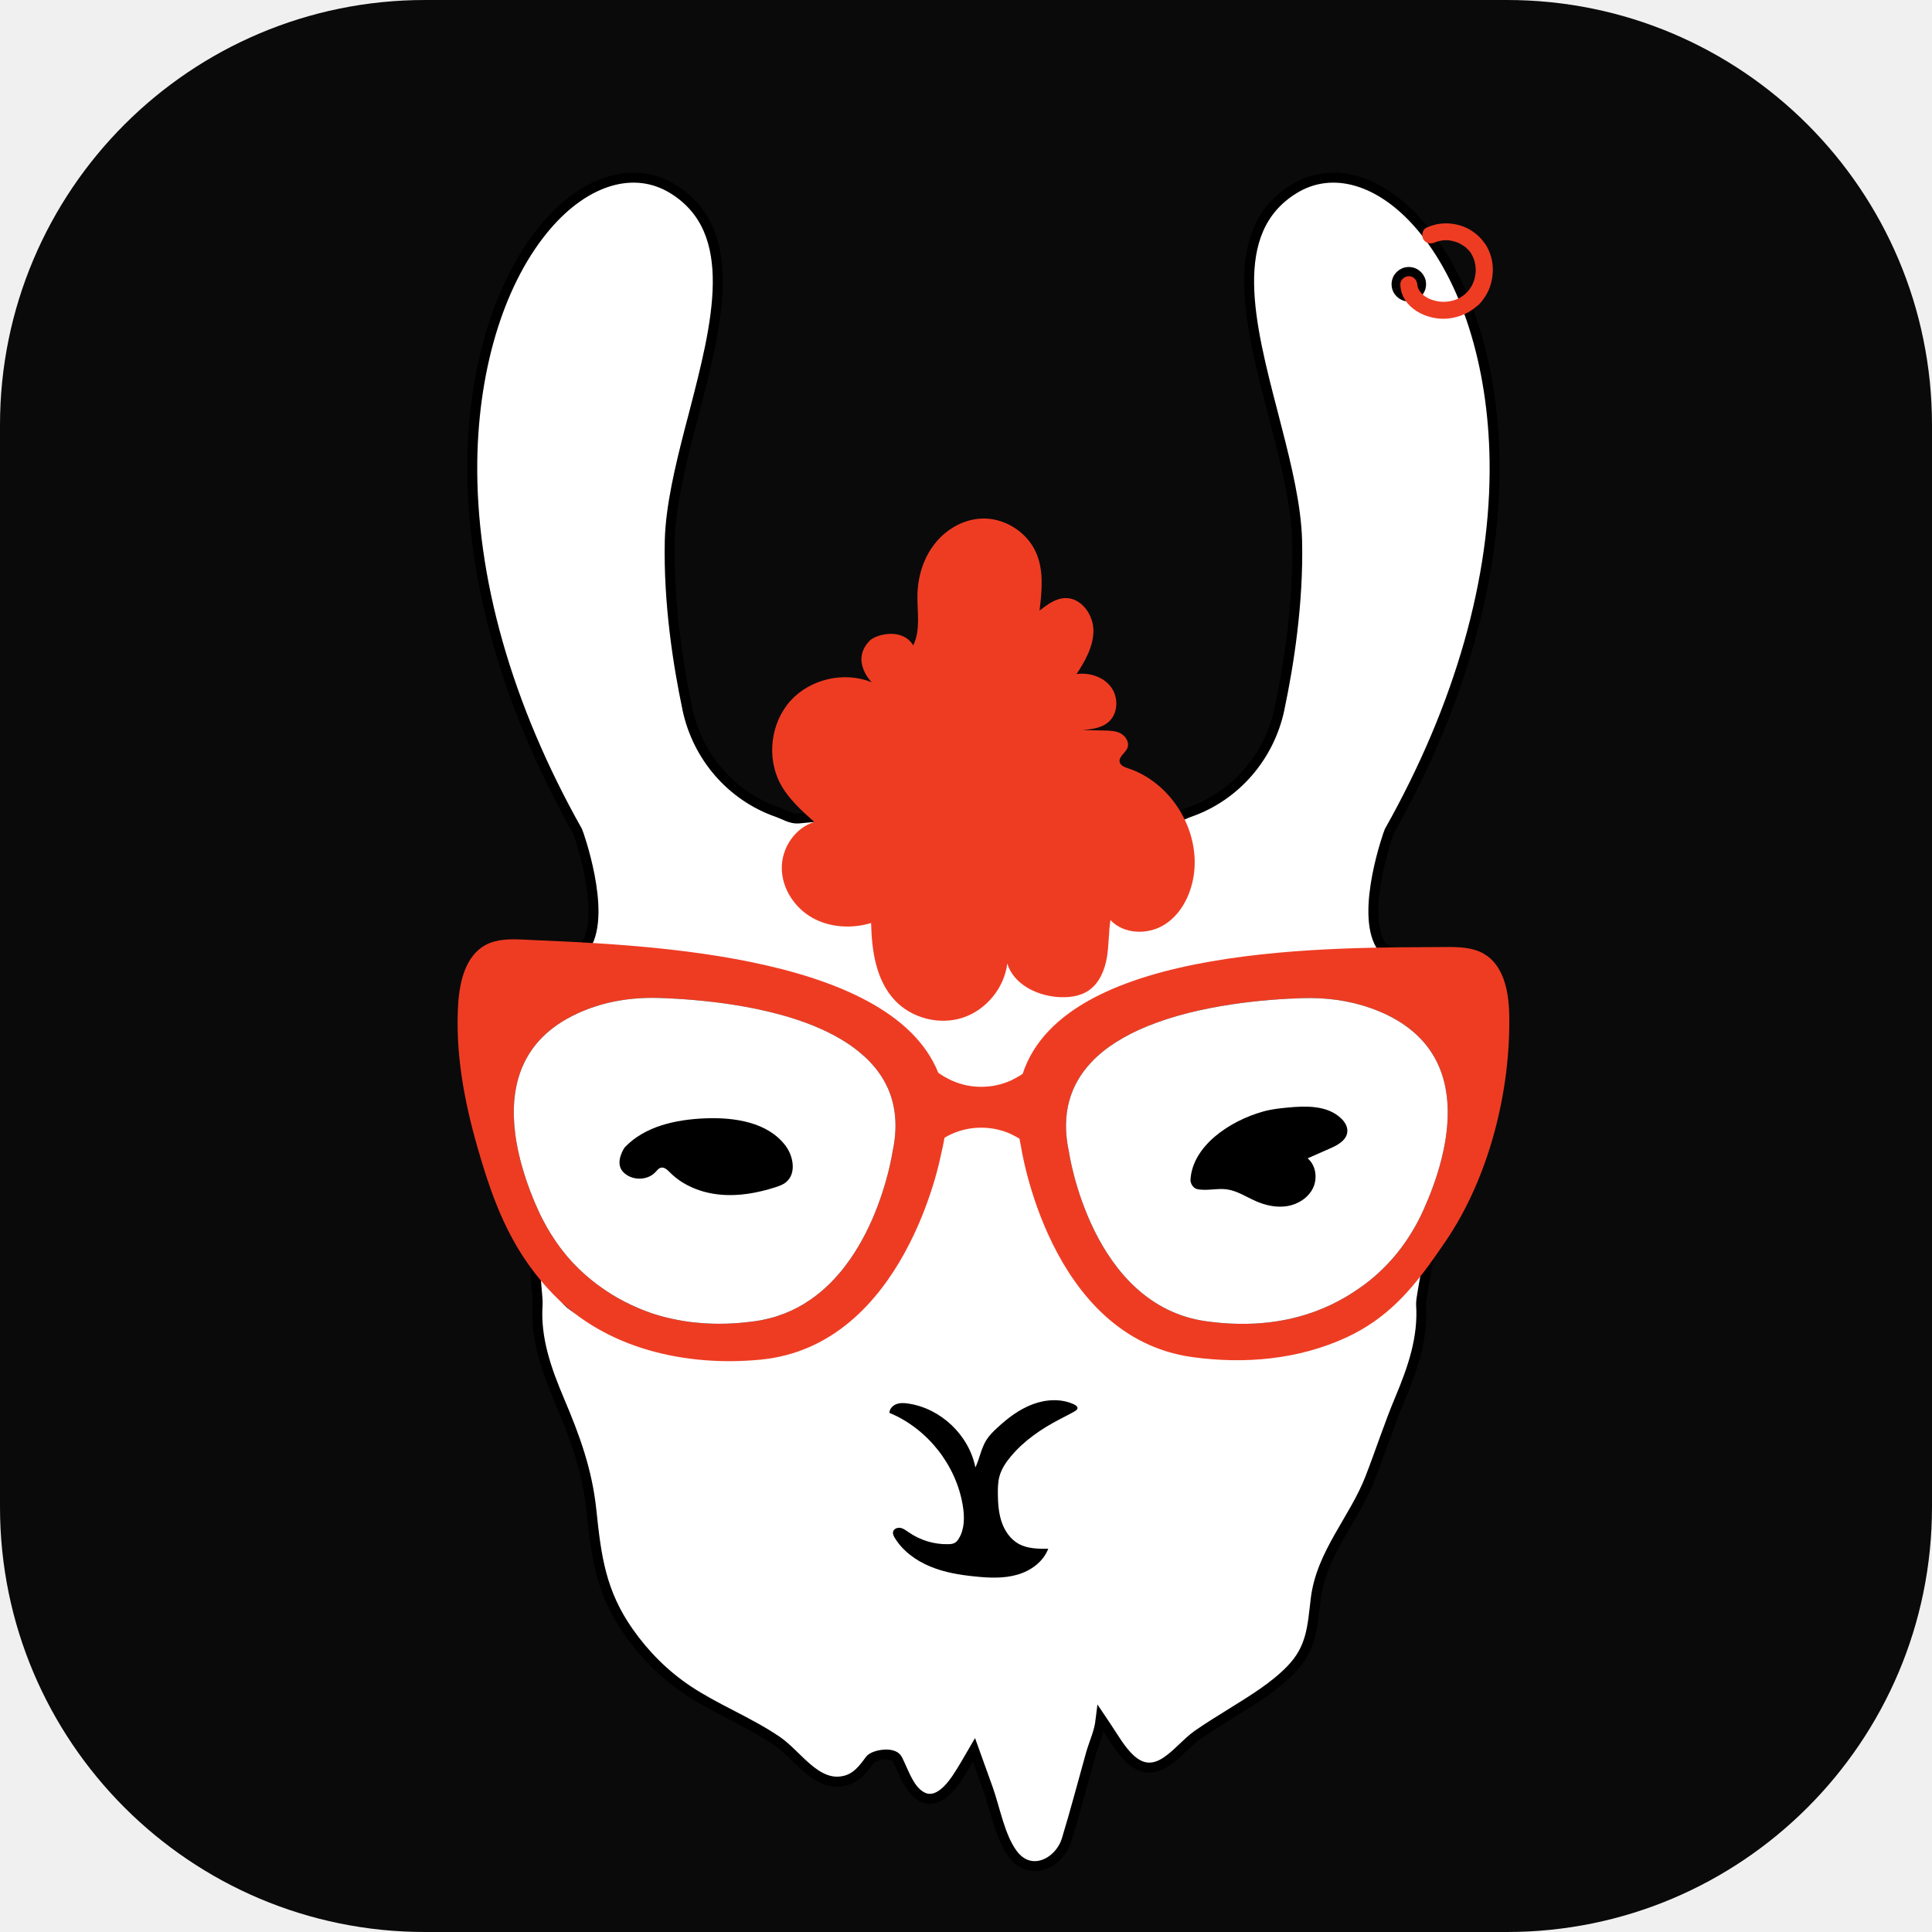
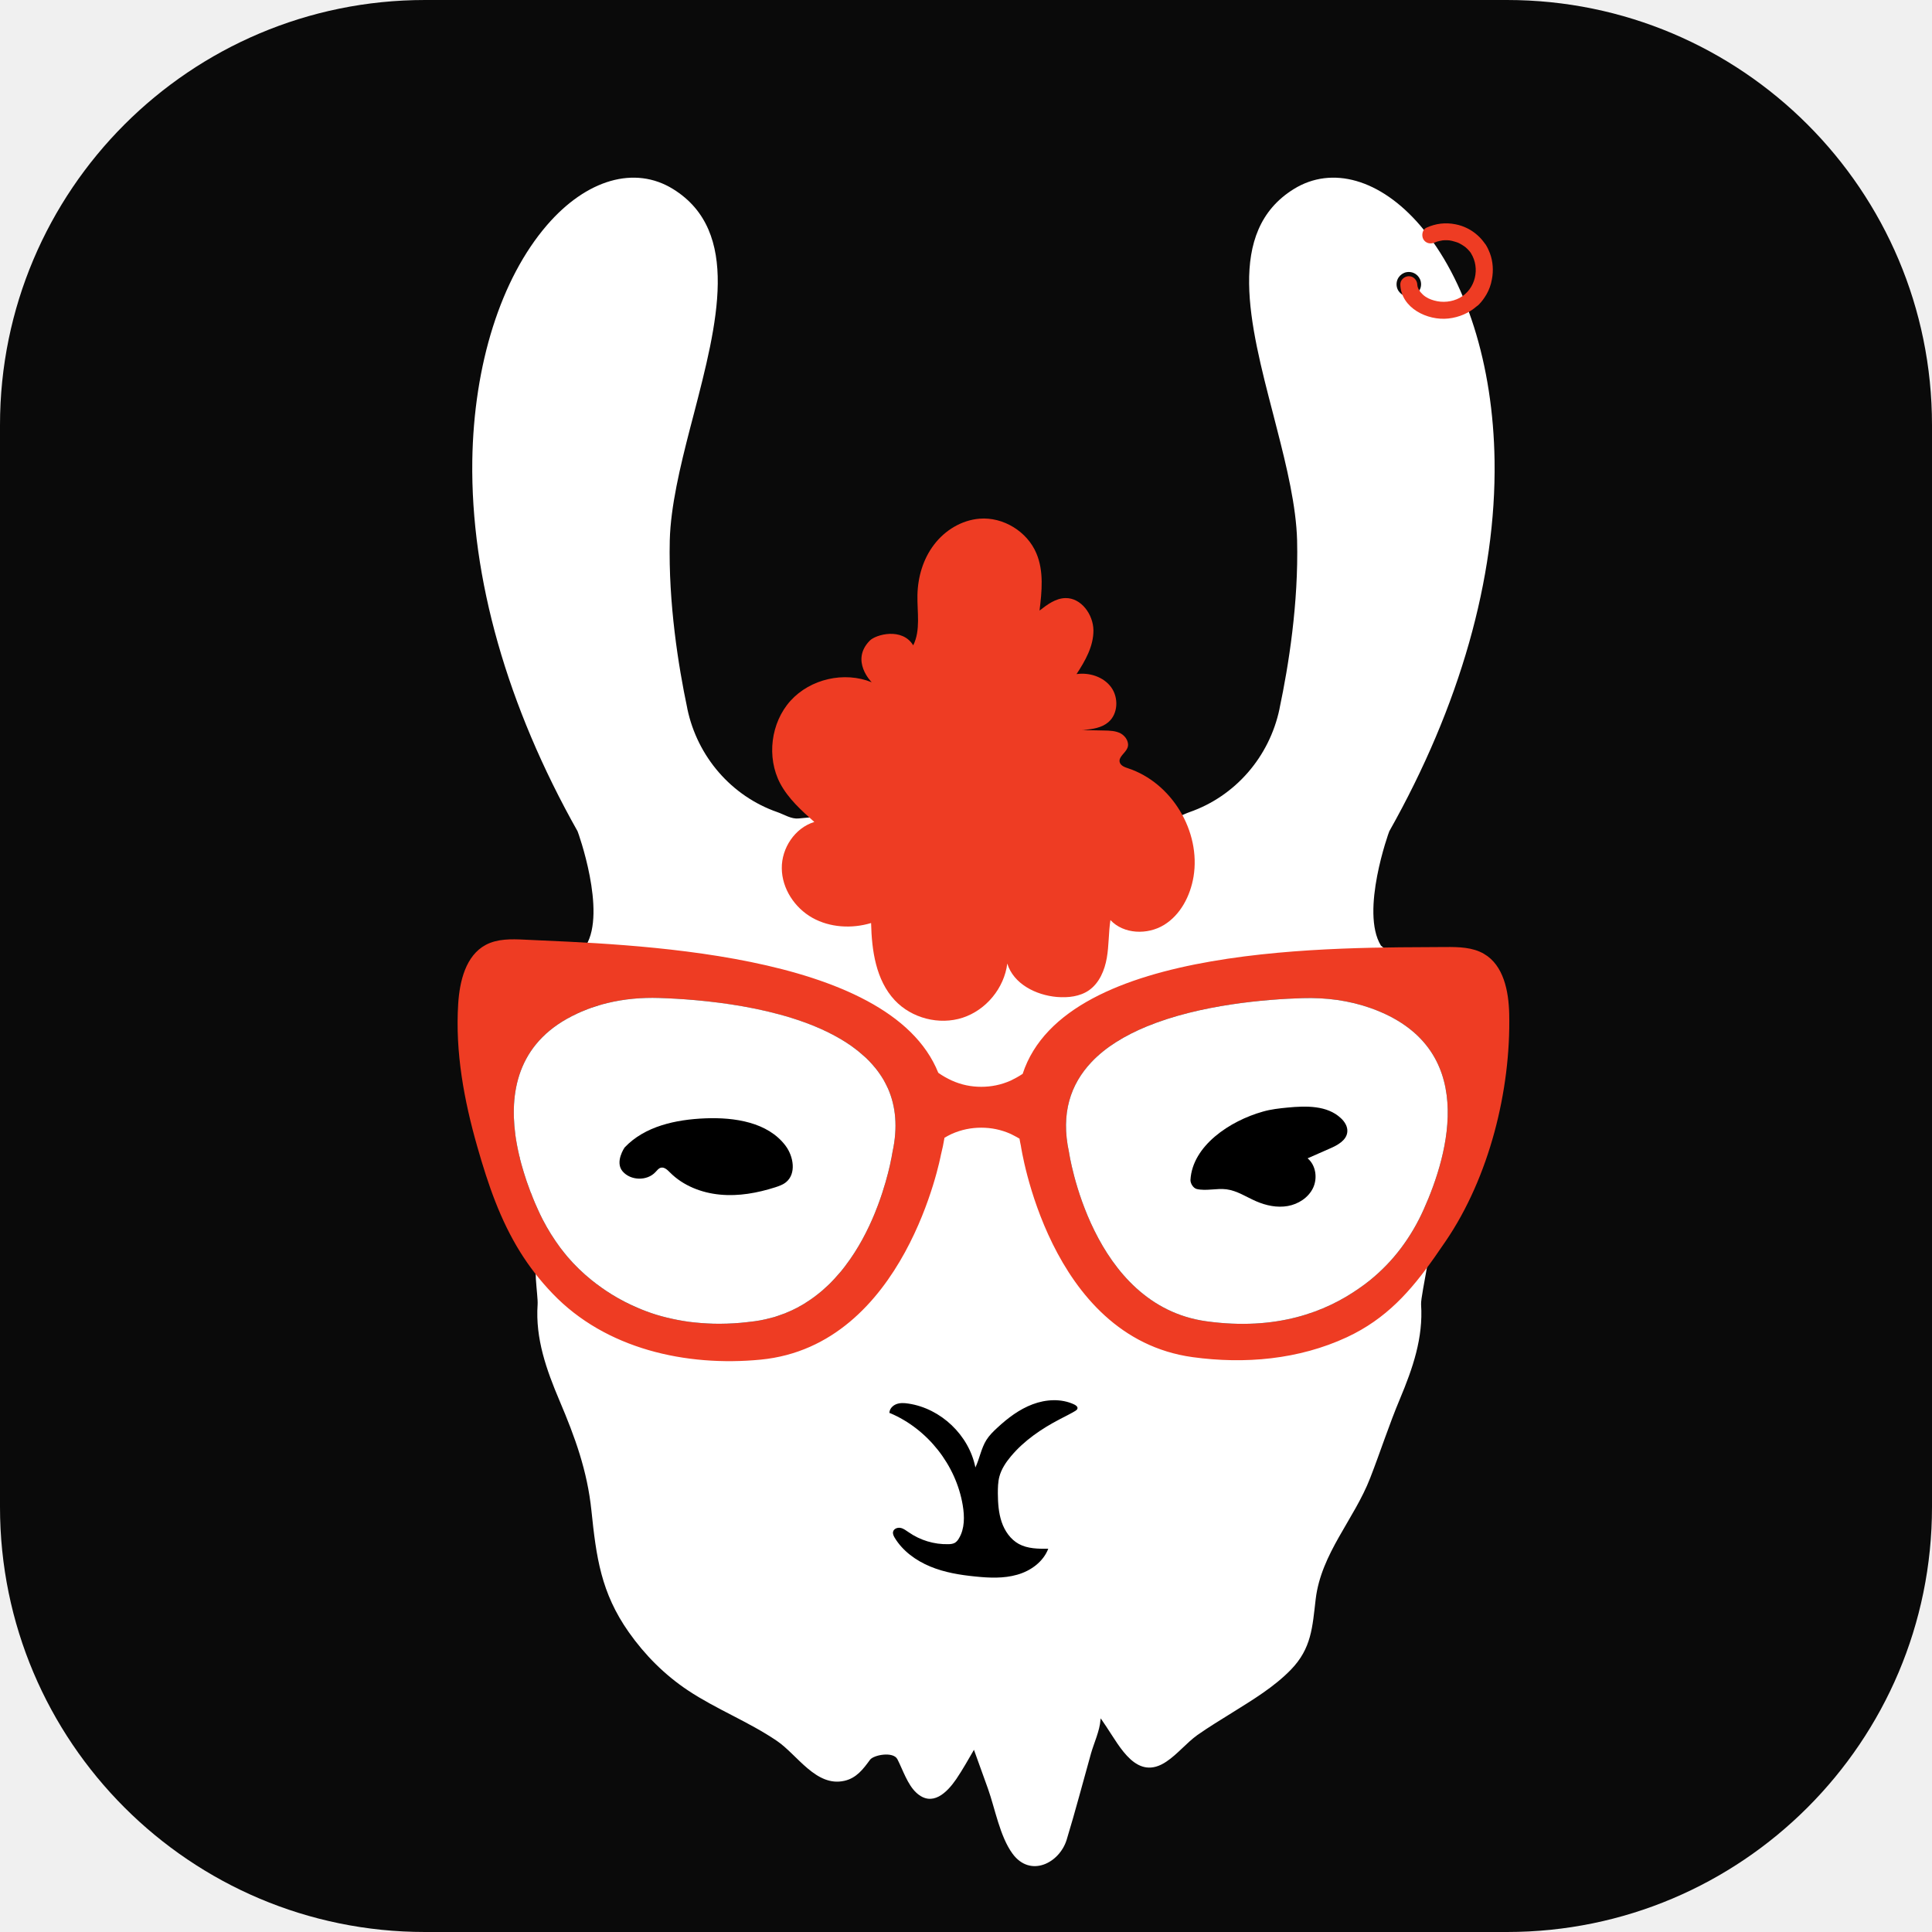
<svg xmlns="http://www.w3.org/2000/svg" viewBox="-40 -6 200 200">
  <rect x="-40" y="-6" width="200" height="200" rx="44" fill="#0a0a0a" />
  <g transform="translate(6 10) scale(.93)">
    <g class="ll-head">
      <g class="ll-ears">
        <path style="fill:#fff" d="m107.35 13.07c.76 0 1.37.61 1.37 1.37 0 .75-.61 1.36-1.37 1.36-.75 0-1.36-.61-1.36-1.36 0-.76.61-1.37 1.36-1.37m-2.17 62.26c7.85-13.93 11.91-28.19 11.72-41.26-.16-10.7-3.18-20.25-8.3-26.2-4.41-5.12-9.79-6.67-14.05-4.03-7.59 4.7-4.9 15.04-2.3 25.03l.43 1.68c1.08 4.19 2.14 8.6 2.24 12.4 .17 7-.96 14-1.94 18.64l-.02.12c-1.12 5.31-4.9 9.71-10.03 11.49-.77.27-1.53.78-2.35.7-14.57-1.44-22.98-1.78-41.15 0-.82.08-1.58-.43-2.35-.7-5.13-1.78-8.91-6.18-10.03-11.49l-.02-.12c-.98-4.64-2.1-11.64-1.94-18.64 .1-3.8 1.16-8.21 2.24-12.4l.44-1.68c2.59-9.99 5.28-20.33-2.31-25.03-4.26-2.64-9.64-1.09-14.05 4.03-5.12 5.95-8.14 15.5-8.3 26.2-.18 13.07 3.87 27.33 11.72 41.26 .04.07 3.25 8.94.93 12.72l-3.23 4.15 8.64-1.22 22.29 3.47 10.49 11.19h8.99 2.54l3.72-6.85 19.69-7.2 20.72.96-5.36-4.5c-2.32-3.78.89-12.65.93-12.72" />
-         <path style="fill:none;stroke:#000" stroke-width="1.109" d="m107.35 13.07c.76 0 1.37.61 1.37 1.37 0 .75-.61 1.36-1.37 1.36-.75 0-1.36-.61-1.36-1.36 0-.76.61-1.37 1.36-1.37zm-2.17 62.26c7.85-13.93 11.91-28.19 11.72-41.26-.16-10.7-3.18-20.25-8.3-26.2-4.41-5.12-9.79-6.67-14.05-4.03-7.59 4.7-4.9 15.04-2.3 25.03l.43 1.68c1.08 4.19 2.14 8.6 2.24 12.4 .17 7-.96 14-1.94 18.64l-.02.12c-1.12 5.31-4.9 9.71-10.03 11.49-.77.27-1.53.78-2.35.7-14.57-1.44-22.98-1.78-41.15 0-.82.08-1.58-.43-2.35-.7-5.13-1.78-8.91-6.18-10.03-11.49l-.02-.12c-.98-4.64-2.1-11.64-1.94-18.64 .1-3.8 1.16-8.21 2.24-12.4l.44-1.68c2.59-9.99 5.28-20.33-2.31-25.03-4.26-2.64-9.64-1.09-14.05 4.03-5.12 5.95-8.14 15.5-8.3 26.2-.18 13.07 3.87 27.33 11.72 41.26 .04.07 3.25 8.94.93 12.72l-3.23 4.15 8.64-1.22 22.29 3.47 10.49 11.19h8.99 2.54l3.72-6.85 19.69-7.2 20.72.96-5.36-4.5c-2.32-3.78.89-12.65.93-12.72z" />
        <path class="ll-ring" style="fill:#ee3c23" d="m115.14 16.71c1.36-1.38 1.9-3.5 1.36-5.37-.53-1.83-2.1-3.23-3.96-3.58-1.11-.22-2.19-.09-3.22.38-.47.21-.58.88-.34 1.3 .28.47.83.55 1.29.34 .11-.05.12-.06.05-.02 .06-.03.12-.05.18-.07 .09-.03.18-.05.27-.07 .04-.01.4-.07.22-.05 .1-.02.2-.02.29-.03 .53-.02.7.01 1.18.15 .27.08.31.09.5.18 .2.1.39.22.58.35 .08.05.21.16.36.31 .18.18.26.29.35.41 .49.74.6 1.4.54 2.33-.02.21.02-.04-.02.15-.03.13-.06.26-.09.39-.03.1-.05.2-.09.29-.02.06-.04.13-.06.19 .03-.07.02-.06-.03.05-.1.21-.21.41-.34.61-.12.17-.17.23-.36.42-.85.88.49 2.22 1.34 1.34m-8.73-2.22c.1 2.6 3.02 4.02 5.35 3.76 2.39-.26 4.42-1.93 4.84-4.35 .23-1.34.04-2.72-.69-3.88-.65-1.03-2.29-.08-1.64.96 1.04 1.65.53 4-1.25 4.97-.86.46-1.9.56-2.83.3-.45-.12-.9-.32-1.26-.65-.36-.33-.61-.72-.63-1.11-.02-.52-.42-.95-.94-.95-.5 0-.98.43-.95.95" />
      </g>
-       <path class="ll-face" style="fill:#fff;stroke:#000" stroke-width="1.109" d="m109.63 119.51-7.61 9.79-5.98 2.46-7.37 1.71-8.5-1.72-8.32-6.26-4.86-13.05-4.5-5.89-7.81.91-8.15 15.6-3.46 5.2-5.38 2.81-5.93 2.4-15.81-4.51c-1.19-.34-2.22-1.09-2.9-2.12l-2.51-3.77c-.79.1-.09 3.92-.16 4.93-.26 3.8.98 7.26 2.44 10.71 1.73 4.07 3.09 7.8 3.55 12.23 .54 5.2 1.06 9.13 4.16 13.54 1.79 2.54 3.99 4.75 6.59 6.48 3.16 2.1 6.75 3.48 9.9 5.62 2.27 1.54 4.36 5.16 7.51 4.44 1.34-.3 2.09-1.3 2.85-2.34 .39-.54 2.59-.96 3.05-.06 .6 1.17 1.12 2.82 2.11 3.73 1.77 1.63 3.41-.02 4.44-1.52 .71-1.05 1.33-2.16 1.97-3.26 .52 1.45 1.04 2.89 1.56 4.33 .79 2.21 1.32 5.31 2.74 7.24 1.98 2.69 5.22 1.04 6.02-1.56 .97-3.18 1.81-6.41 2.71-9.61 .32-1.13.97-2.52 1.05-3.7 0-.05.02-.12.03-.2 .2.3.41.6.61.9 1.54 2.28 3.42 6.15 6.72 3.9 1.22-.82 2.2-2.05 3.41-2.93 1.28-.9 2.62-1.71 3.95-2.54 2.24-1.4 4.6-2.82 6.46-4.73 2.33-2.39 2.41-4.76 2.78-7.88 .61-5.09 4.28-8.86 6.07-13.49 1.14-2.93 2.09-5.9 3.31-8.8 1.42-3.39 2.6-6.78 2.35-10.5-.07-1.07 1.75-8.44.91-8.49" />
+       <path class="ll-face" style="fill:#fff" d="m109.63 119.51-7.61 9.79-5.98 2.46-7.37 1.71-8.5-1.72-8.32-6.26-4.86-13.05-4.5-5.89-7.81.91-8.15 15.6-3.46 5.2-5.38 2.81-5.93 2.4-15.81-4.51c-1.19-.34-2.22-1.09-2.9-2.12l-2.51-3.77c-.79.1-.09 3.92-.16 4.93-.26 3.8.98 7.26 2.44 10.71 1.73 4.07 3.09 7.8 3.55 12.23 .54 5.2 1.06 9.13 4.16 13.54 1.79 2.54 3.99 4.75 6.59 6.48 3.16 2.1 6.75 3.48 9.9 5.62 2.27 1.54 4.36 5.16 7.51 4.44 1.34-.3 2.09-1.3 2.85-2.34 .39-.54 2.59-.96 3.05-.06 .6 1.17 1.12 2.82 2.11 3.73 1.77 1.63 3.41-.02 4.44-1.52 .71-1.05 1.33-2.16 1.97-3.26 .52 1.45 1.04 2.89 1.56 4.33 .79 2.21 1.32 5.31 2.74 7.24 1.98 2.69 5.22 1.04 6.02-1.56 .97-3.18 1.81-6.41 2.71-9.61 .32-1.13.97-2.52 1.05-3.7 0-.05.02-.12.03-.2 .2.3.41.6.61.9 1.54 2.28 3.42 6.15 6.72 3.9 1.22-.82 2.2-2.05 3.41-2.93 1.28-.9 2.62-1.71 3.95-2.54 2.24-1.4 4.6-2.82 6.46-4.73 2.33-2.39 2.41-4.76 2.78-7.88 .61-5.09 4.28-8.86 6.07-13.49 1.14-2.93 2.09-5.9 3.31-8.8 1.42-3.39 2.6-6.78 2.35-10.5-.07-1.07 1.75-8.44.91-8.49" />
      <path class="ll-nose" style="fill:#000" d="m70.21 139.86c-.54.32-1.11.6-1.67.89-2.06 1.07-4.02 2.4-5.5 4.18-.55.66-1.04 1.4-1.26 2.23-.16.61-.17 1.25-.17 1.88 .01 1.07.08 2.15.42 3.16 .34 1.01.99 1.95 1.92 2.46 .98.53 2.15.54 3.27.53-.56 1.46-1.96 2.47-3.46 2.89-1.5.43-3.09.36-4.64.2-1.72-.17-3.44-.45-5.03-1.11-1.6-.66-3.07-1.73-3.96-3.2-.12-.21-.24-.44-.18-.68 .08-.33.49-.49.83-.42 .33.06.61.29.9.48 1.27.89 2.84 1.37 4.4 1.33 .26 0 .54-.03.76-.16 .19-.12.33-.3.44-.49 .65-1.08.63-2.44.42-3.69-.75-4.48-3.91-8.48-8.09-10.25h-.07c-.01-.45.35-.84.78-1 .42-.16.89-.13 1.33-.06 3.62.54 6.75 3.52 7.46 7.11 .47-.99.64-2.12 1.22-3.05 .32-.51.76-.95 1.21-1.36 1.16-1.08 2.45-2.06 3.94-2.62 1.48-.56 3.2-.66 4.63.02 .19.09.41.25.36.46-.03.12-.15.2-.26.27" />
      <g class="ll-glasses">
        <path style="fill:#ee3c23" d="m109.01 117.42c-.68 1.53-1.53 2.98-2.53 4.31-1 1.33-2.16 2.53-3.46 3.58-.38.31-.79.61-1.21.9-3.71 2.6-9.17 4.74-16.99 3.66-12.82-1.77-15.29-18.82-15.29-18.82-.95-4.35.2-7.59 2.49-10.02 1.6-1.7 3.77-2.99 6.17-3.98 5.93-2.44 13.31-3.03 17.34-3.15 2.58-.08 5.17.25 7.61 1.12 12.05 4.3 8.68 16.15 5.87 22.4m-59.13-6.38c0 0-.01.02-.01.06 0 0 0 .01 0 .01-.01.04-.02.09-.03.16 0 .01 0 .03-.01.04-.01.07-.02.15-.04.24 0 .02-.01.04-.01.07-.02.09-.04.2-.07.32 0 .02 0 .04-.01.06-.03.13-.06.28-.09.43 0 .02-.01.03-.01.05-.24 1.06-.65 2.62-1.31 4.39 0 .01 0 .02-.01.03-.11.28-.22.58-.34.87 0 .01-.01.02-.01.03-.78 1.91-1.84 3.98-3.28 5.87-.01.02-.03.05-.05.07-.15.19-.3.38-.45.57-.05.05-.09.11-.14.16-.15.18-.3.35-.45.51-.06.07-.12.13-.18.2-.15.16-.3.32-.46.48-.07.06-.13.12-.2.19-.16.15-.32.31-.49.45-.06.06-.13.11-.19.17-.56.47-1.15.91-1.78 1.31-.1.06-.19.13-.28.18-.16.1-.32.18-.48.27-.13.07-.27.15-.41.22-.15.08-.3.15-.46.22-.15.07-.32.15-.48.21-.15.07-.3.12-.45.18-.18.07-.37.14-.55.2-.15.04-.29.09-.43.14-.22.06-.45.12-.68.17-.12.03-.24.07-.36.09-.36.08-.72.15-1.1.2-.54.07-1.08.13-1.6.18-1.04.09-2.04.12-3 .1-.95-.03-1.87-.1-2.74-.21-.43-.06-.86-.13-1.27-.21-.83-.16-1.62-.35-2.37-.58-.75-.23-1.46-.5-2.13-.78-2.02-.87-3.7-1.96-5.08-3.07-.98-.79-1.88-1.66-2.69-2.61-.27-.32-.53-.64-.77-.98-.76-.99-1.42-2.06-1.99-3.17-.19-.37-.37-.75-.54-1.13-.08-.18-.16-.36-.24-.54-.03-.06-.05-.12-.08-.18-.05-.13-.11-.26-.16-.39-.03-.07-.06-.15-.09-.22-.05-.14-.11-.27-.16-.41-.03-.07-.05-.13-.08-.19-.07-.19-.14-.38-.21-.57-.03-.1-.07-.2-.1-.29-.04-.11-.08-.22-.12-.33-.04-.11-.07-.23-.11-.34-.03-.09-.06-.19-.09-.28-.04-.13-.08-.26-.12-.38 0 0 0 0 0 0-.11-.34-.21-.68-.3-1.03-.01-.06-.03-.12-.04-.17-.05-.16-.09-.32-.13-.49-.01-.05-.02-.1-.03-.15-.18-.76-.33-1.54-.43-2.33-.01-.01-.01-.01-.01-.02-.68-5.12.49-10.53 6.89-13.47 0-.01.01-.01.01-.01 .28-.13.57-.25.87-.37 .01 0 .02-.01.03-.01 .19-.08.38-.15.57-.23 0 0 .01 0 .01 0 .61-.22 1.23-.4 1.85-.55 1.88-.46 3.82-.63 5.76-.57 4.62.15 13.68.9 19.86 4.37 .34.19.66.38.98.59 .32.2.62.42.92.64 .3.22.58.45.86.69 .13.11.27.24.4.36 .26.25.51.51.74.77 .12.13.24.27.35.41 .33.41.63.85.89 1.31 .18.3.34.62.49.94 .86 1.96 1.11 4.3.5 7.08m68.65-15.39c-.06-2.53-.62-5.41-2.81-6.68-1.26-.74-2.81-.77-4.28-.76-11.55.09-42.27-.54-47.07 14.12-.44.29-.88.53-1.31.74-1.1.49-2.2.7-3.3.7-1.1 0-2.2-.21-3.3-.71-.49-.23-.99-.5-1.48-.85-5.48-13.67-34.83-14.28-46.06-14.82-1.47-.07-3.01-.11-4.31.58-2.23 1.19-2.91 4.04-3.07 6.56-.34 5.39.65 10.75 2.13 15.92 1.23 4.31 2.56 8.15 4.77 11.71 1 1.6 2.17 3.13 3.6 4.62 5.91 6.18 14.87 8.16 23.16 7.36 16.11-1.56 20.06-22.74 20.06-22.74 .17-.68.31-1.33.41-1.96 .26-.16.53-.29.79-.42 1.1-.49 2.2-.7 3.3-.7 1.1 0 2.2.21 3.29.7 .32.16.65.33.97.52 .04.26.09.51.15.78 0 0 3.08 21.33 19.11 23.54 5.82.8 11.83.27 17.19-2.22 4.39-2.05 7.09-5.13 9.74-8.88 .42-.6.84-1.21 1.27-1.84 4.8-7.06 7.24-16.71 7.05-25.27" />
        <path class="ll-lens" style="fill:#fff" d="m49.88 111.04c0 0-.01.02-.01.06 0 .01 0 .01 0 .01-.01.04-.02.09-.03.16 0 .02 0 .03-.01.04-.01.07-.02.15-.04.24 0 .02-.01.04-.01.07-.02.09-.04.2-.07.31 0 .03-.01.05-.01.07-.03.13-.06.28-.09.43-.01.02-.01.03-.01.05-.24 1.06-.65 2.62-1.31 4.39 0 .01-.01.02-.01.03-.11.29-.22.58-.34.87 0 .01-.01.02-.01.03-.78 1.91-1.84 3.98-3.28 5.87-.01.02-.03.05-.05.07-.15.19-.3.38-.45.57-.05.05-.09.11-.14.16-.15.18-.3.35-.45.51-.06.07-.12.13-.18.2-.15.16-.3.32-.46.48-.07.06-.13.12-.2.19-.16.15-.32.3-.49.45-.06.06-.13.11-.19.17-.56.47-1.15.92-1.78 1.31-.1.06-.19.13-.28.18-.16.1-.32.18-.48.27-.13.08-.27.15-.41.22-.15.08-.3.15-.45.22-.16.07-.33.15-.49.21-.15.07-.29.13-.45.18-.18.07-.37.14-.56.2-.14.05-.28.09-.42.14-.22.06-.45.12-.68.17-.12.03-.24.07-.36.09-.36.08-.72.15-1.1.2-.54.07-1.08.13-1.6.18-1.04.09-2.04.12-3 .1-.95-.03-1.87-.1-2.74-.21-.43-.06-.86-.13-1.27-.21-.83-.16-1.62-.35-2.37-.58-.75-.23-1.46-.5-2.13-.79-2.02-.86-3.7-1.95-5.08-3.06-.98-.79-1.88-1.66-2.69-2.61-.27-.32-.52-.64-.78-.98-.74-.99-1.41-2.06-1.98-3.17-.19-.37-.37-.75-.54-1.13-.08-.18-.16-.36-.24-.54-.03-.06-.05-.12-.08-.18-.05-.13-.1-.26-.16-.39-.03-.07-.06-.15-.09-.22-.05-.14-.11-.28-.16-.42-.03-.06-.05-.12-.08-.18-.07-.19-.14-.38-.21-.58-.04-.09-.07-.19-.1-.28-.04-.11-.08-.22-.12-.33-.04-.11-.07-.23-.11-.34-.03-.09-.06-.19-.09-.28-.04-.13-.08-.25-.12-.38 0 0 0 0 0 0-.11-.34-.2-.69-.3-1.03-.01-.06-.03-.12-.04-.17-.05-.16-.09-.32-.12-.49-.02-.05-.03-.1-.04-.14-.18-.77-.33-1.55-.44-2.34 0-.01 0-.01 0-.02-.68-5.12.49-10.53 6.89-13.47 0-.01.01-.01.01-.01 .28-.13.57-.25.87-.37 .01 0 .02-.01.03-.01 .19-.08.38-.16.57-.22 .01-.01.01-.01.01-.01 .61-.21 1.23-.4 1.85-.55 1.88-.46 3.83-.63 5.76-.57 4.62.15 13.68.89 19.86 4.37 .34.19.66.38.98.59 .32.2.62.41.92.64 .3.22.58.45.85.69 .14.12.28.24.41.36 .26.25.51.5.74.77 .12.13.23.27.35.41 .33.41.63.85.9 1.31 .17.3.33.62.48.94 .86 1.96 1.11 4.3.5 7.08" />
        <path class="ll-lens" style="fill:#fff" d="m109.01 117.42c-.68 1.53-1.53 2.98-2.53 4.31-1 1.33-2.16 2.53-3.46 3.58-.38.31-.79.61-1.21.9-3.71 2.6-9.17 4.74-16.99 3.66-12.82-1.77-15.29-18.82-15.29-18.82-.95-4.35.2-7.59 2.49-10.02 1.6-1.7 3.77-2.99 6.17-3.98 5.93-2.44 13.31-3.03 17.34-3.15 2.58-.08 5.17.25 7.61 1.12 12.05 4.3 8.68 16.15 5.87 22.4" />
      </g>
      <path class="ll-tuft" style="fill:#ee3c23" d="m71.16 64.05c.97-.09 2-.23 2.74-.86 1.1-.92 1.17-2.74.32-3.9-.85-1.16-2.42-1.66-3.85-1.46 .97-1.48 1.89-3.1 1.88-4.87-.02-1.76-1.36-3.63-3.12-3.59-1.09.02-2.02.72-2.88 1.39 .26-2.14.49-4.39-.35-6.37-1.02-2.43-3.69-4.07-6.32-3.86-2 .16-3.86 1.29-5.07 2.89-1.22 1.59-1.81 3.61-1.85 5.61-.04 1.9.37 3.91-.47 5.6-1.23-2.02-4.16-1.21-4.83-.53-2.22 2.24.21 4.64.21 4.64-3.05-1.24-6.83-.38-9.04 2.06-2.2 2.44-2.68 6.29-1.15 9.2 .9 1.69 2.36 3.01 3.8 4.29-2.16.66-3.65 2.91-3.62 5.16 .02 2.26 1.43 4.39 3.39 5.5 1.96 1.1 4.39 1.24 6.55.59 .07 3.07.54 6.35 2.63 8.59 1.88 2.01 4.95 2.8 7.56 1.95 2.61-.85 4.63-3.3 4.97-6.03 .69 2.26 3.18 3.52 5.53 3.72 1.24.1 2.55-.04 3.57-.75 1.15-.81 1.74-2.22 1.98-3.61 .24-1.38.19-2.8.4-4.2 1.48 1.58 4.12 1.67 5.97.54 1.84-1.13 2.92-3.23 3.28-5.36 .84-5.06-2.43-10.48-7.3-12.08-.37-.12-.79-.28-.91-.65-.18-.6.61-1.02.85-1.6 .25-.59-.16-1.29-.72-1.61-.56-.31-1.23-.33-1.88-.34-.82-.02-1.64-.04-2.46-.05z" />
      <g class="ll-eyes">
        <path class="ll-eye ll-eye-l" style="fill:#000" d="m19.84 113.18c.9 1.05 2.73 1.09 3.66.08 .18-.19.34-.41.58-.48 .4-.11.75.24 1.04.53 1.46 1.47 3.51 2.27 5.57 2.46 2.07.2 4.15-.18 6.13-.81 .43-.14.87-.29 1.22-.58 1.15-.95.83-2.86-.06-4.05-1.97-2.62-5.66-3.18-8.94-3.05-3.26.13-6.74.87-8.98 3.25 0 0-1.11 1.61-.22 2.65" />
        <path class="ll-eye ll-eye-r" style="fill:#000" d="m83.05 114.13c.22-3.8 4.39-6.57 8.06-7.6 .9-.26 1.83-.36 2.75-.45 2.07-.2 4.4-.25 5.92 1.17 .43.39.78.94.73 1.52-.07.94-1.06 1.49-1.92 1.86-.83.37-1.67.73-2.5 1.1 .92.77 1.12 2.21.61 3.29-.52 1.09-1.64 1.81-2.82 2.02-1.19.21-2.41-.05-3.52-.53-1.09-.47-2.12-1.18-3.3-1.33-1.1-.14-2.23.21-3.3-.03-.42-.1-.73-.66-.71-1.02" />
      </g>
    </g>
  </g>
</svg>
